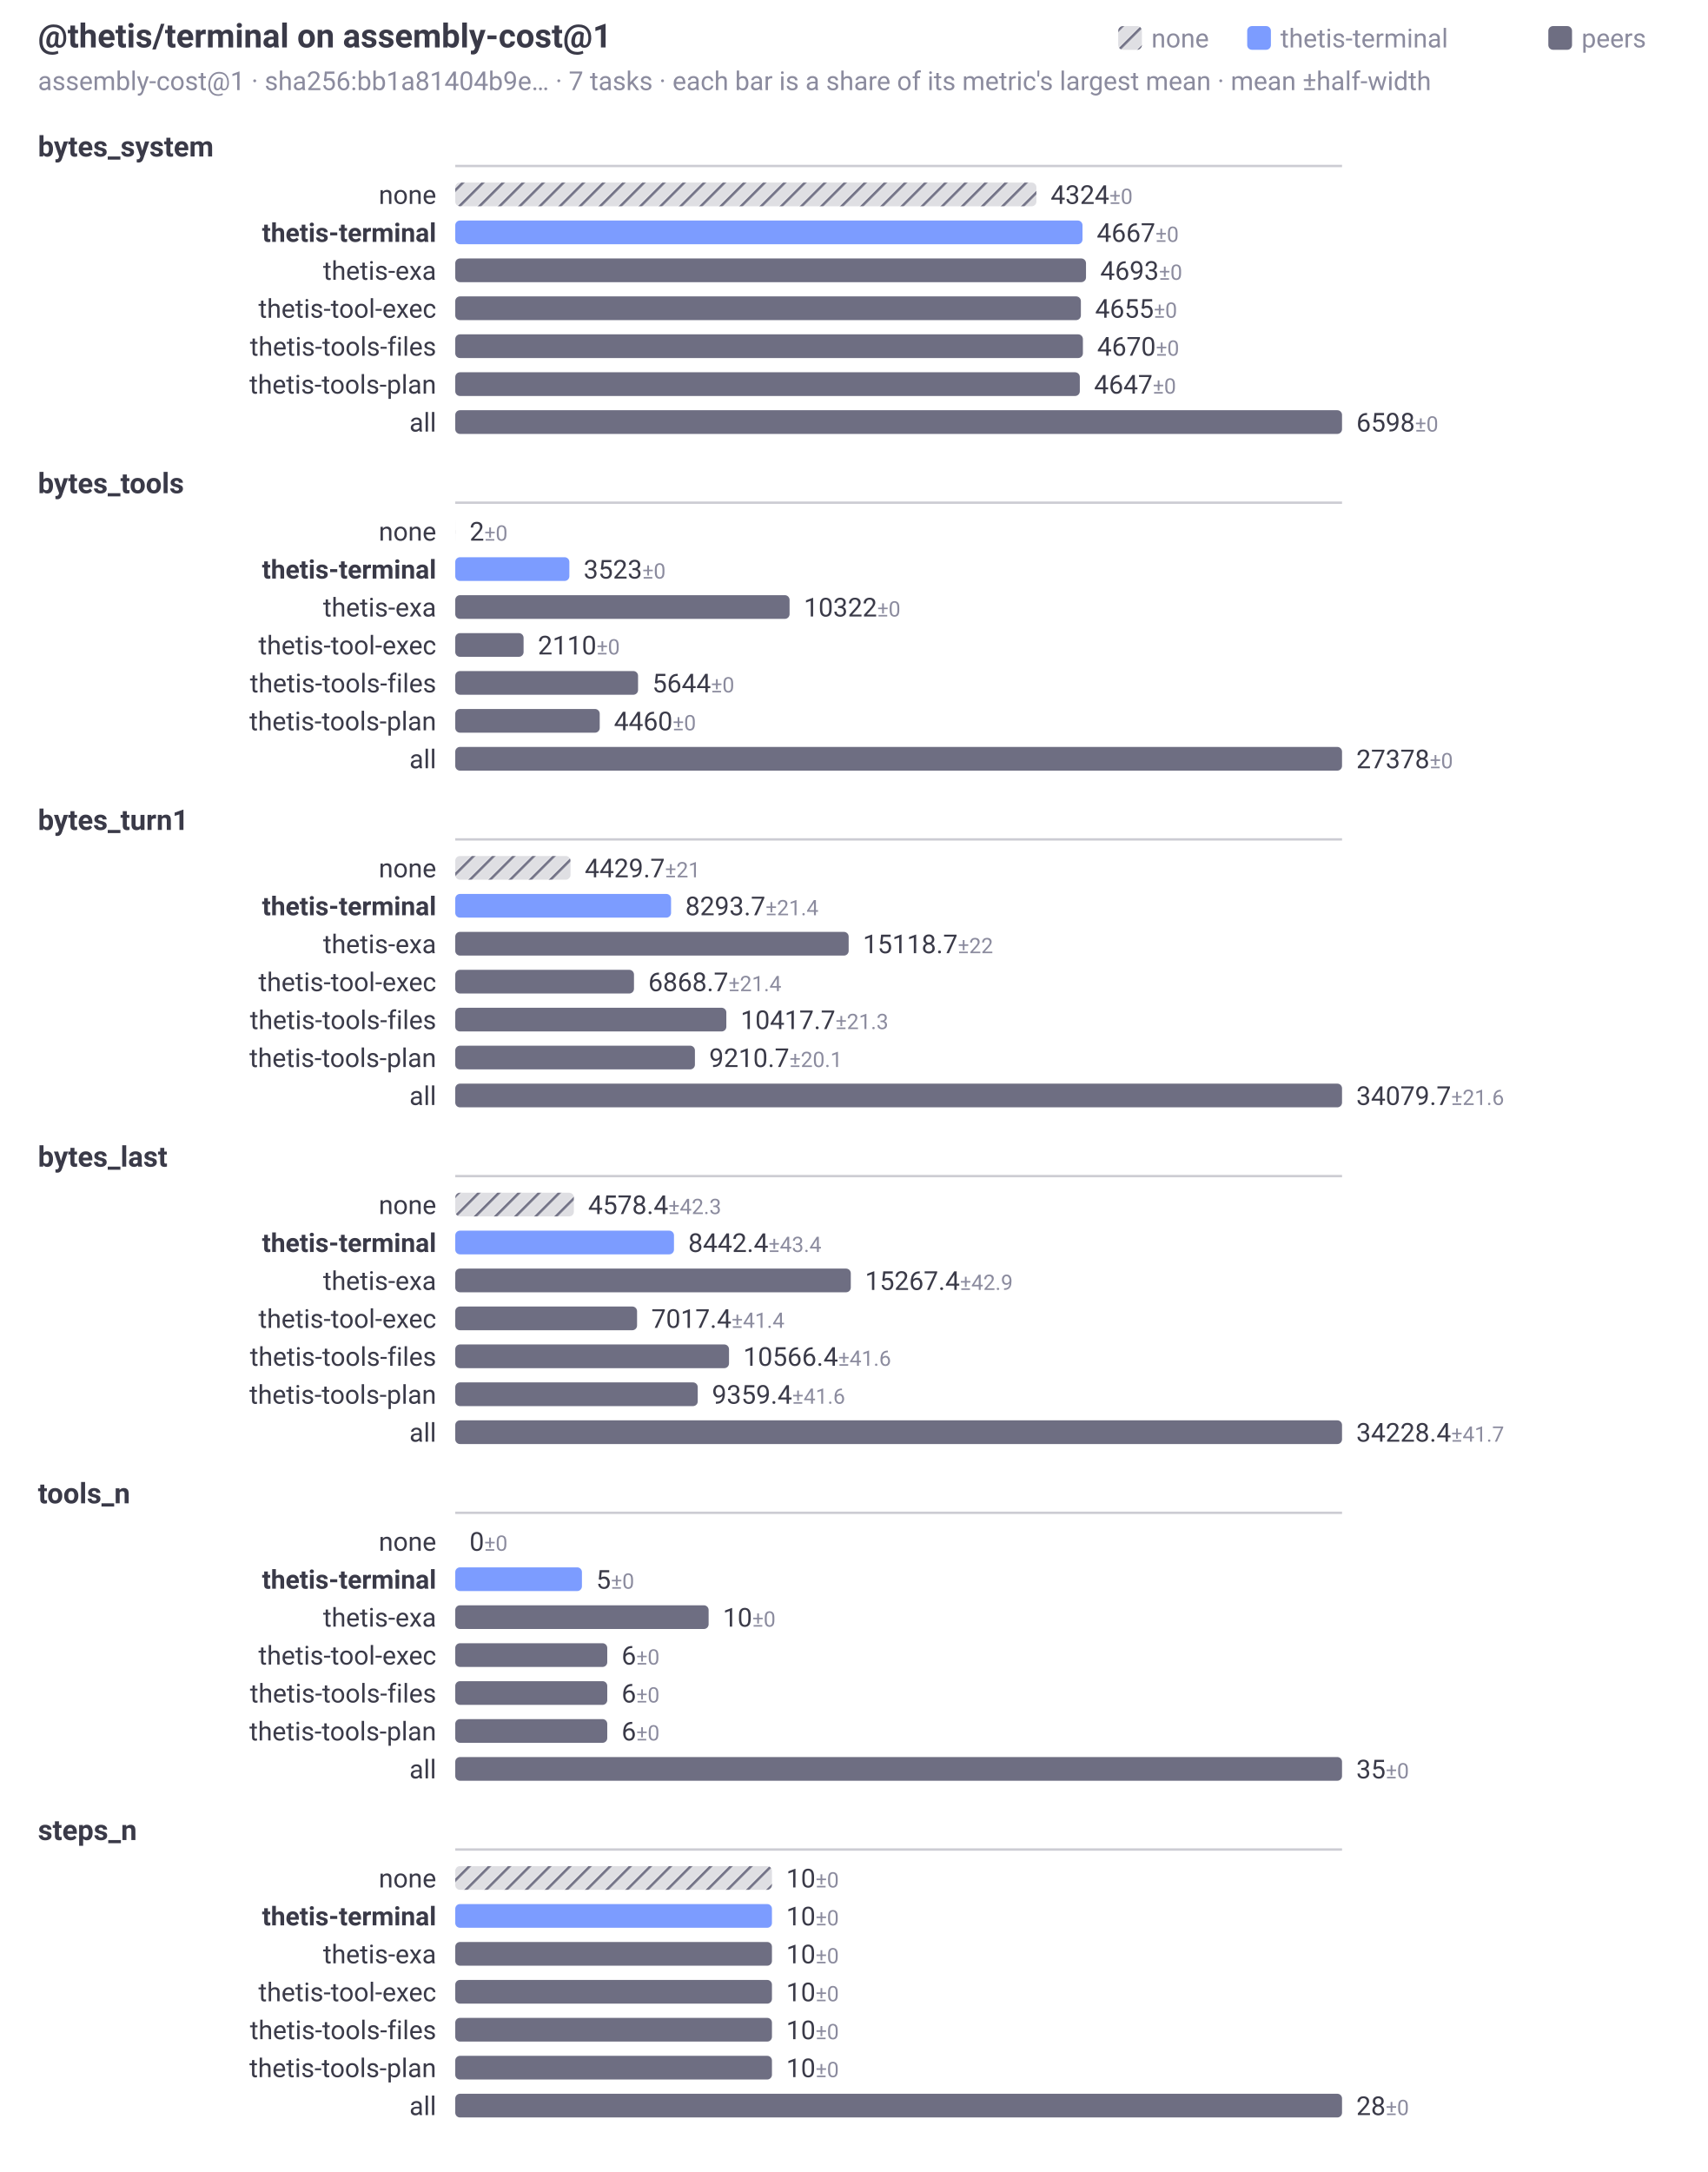
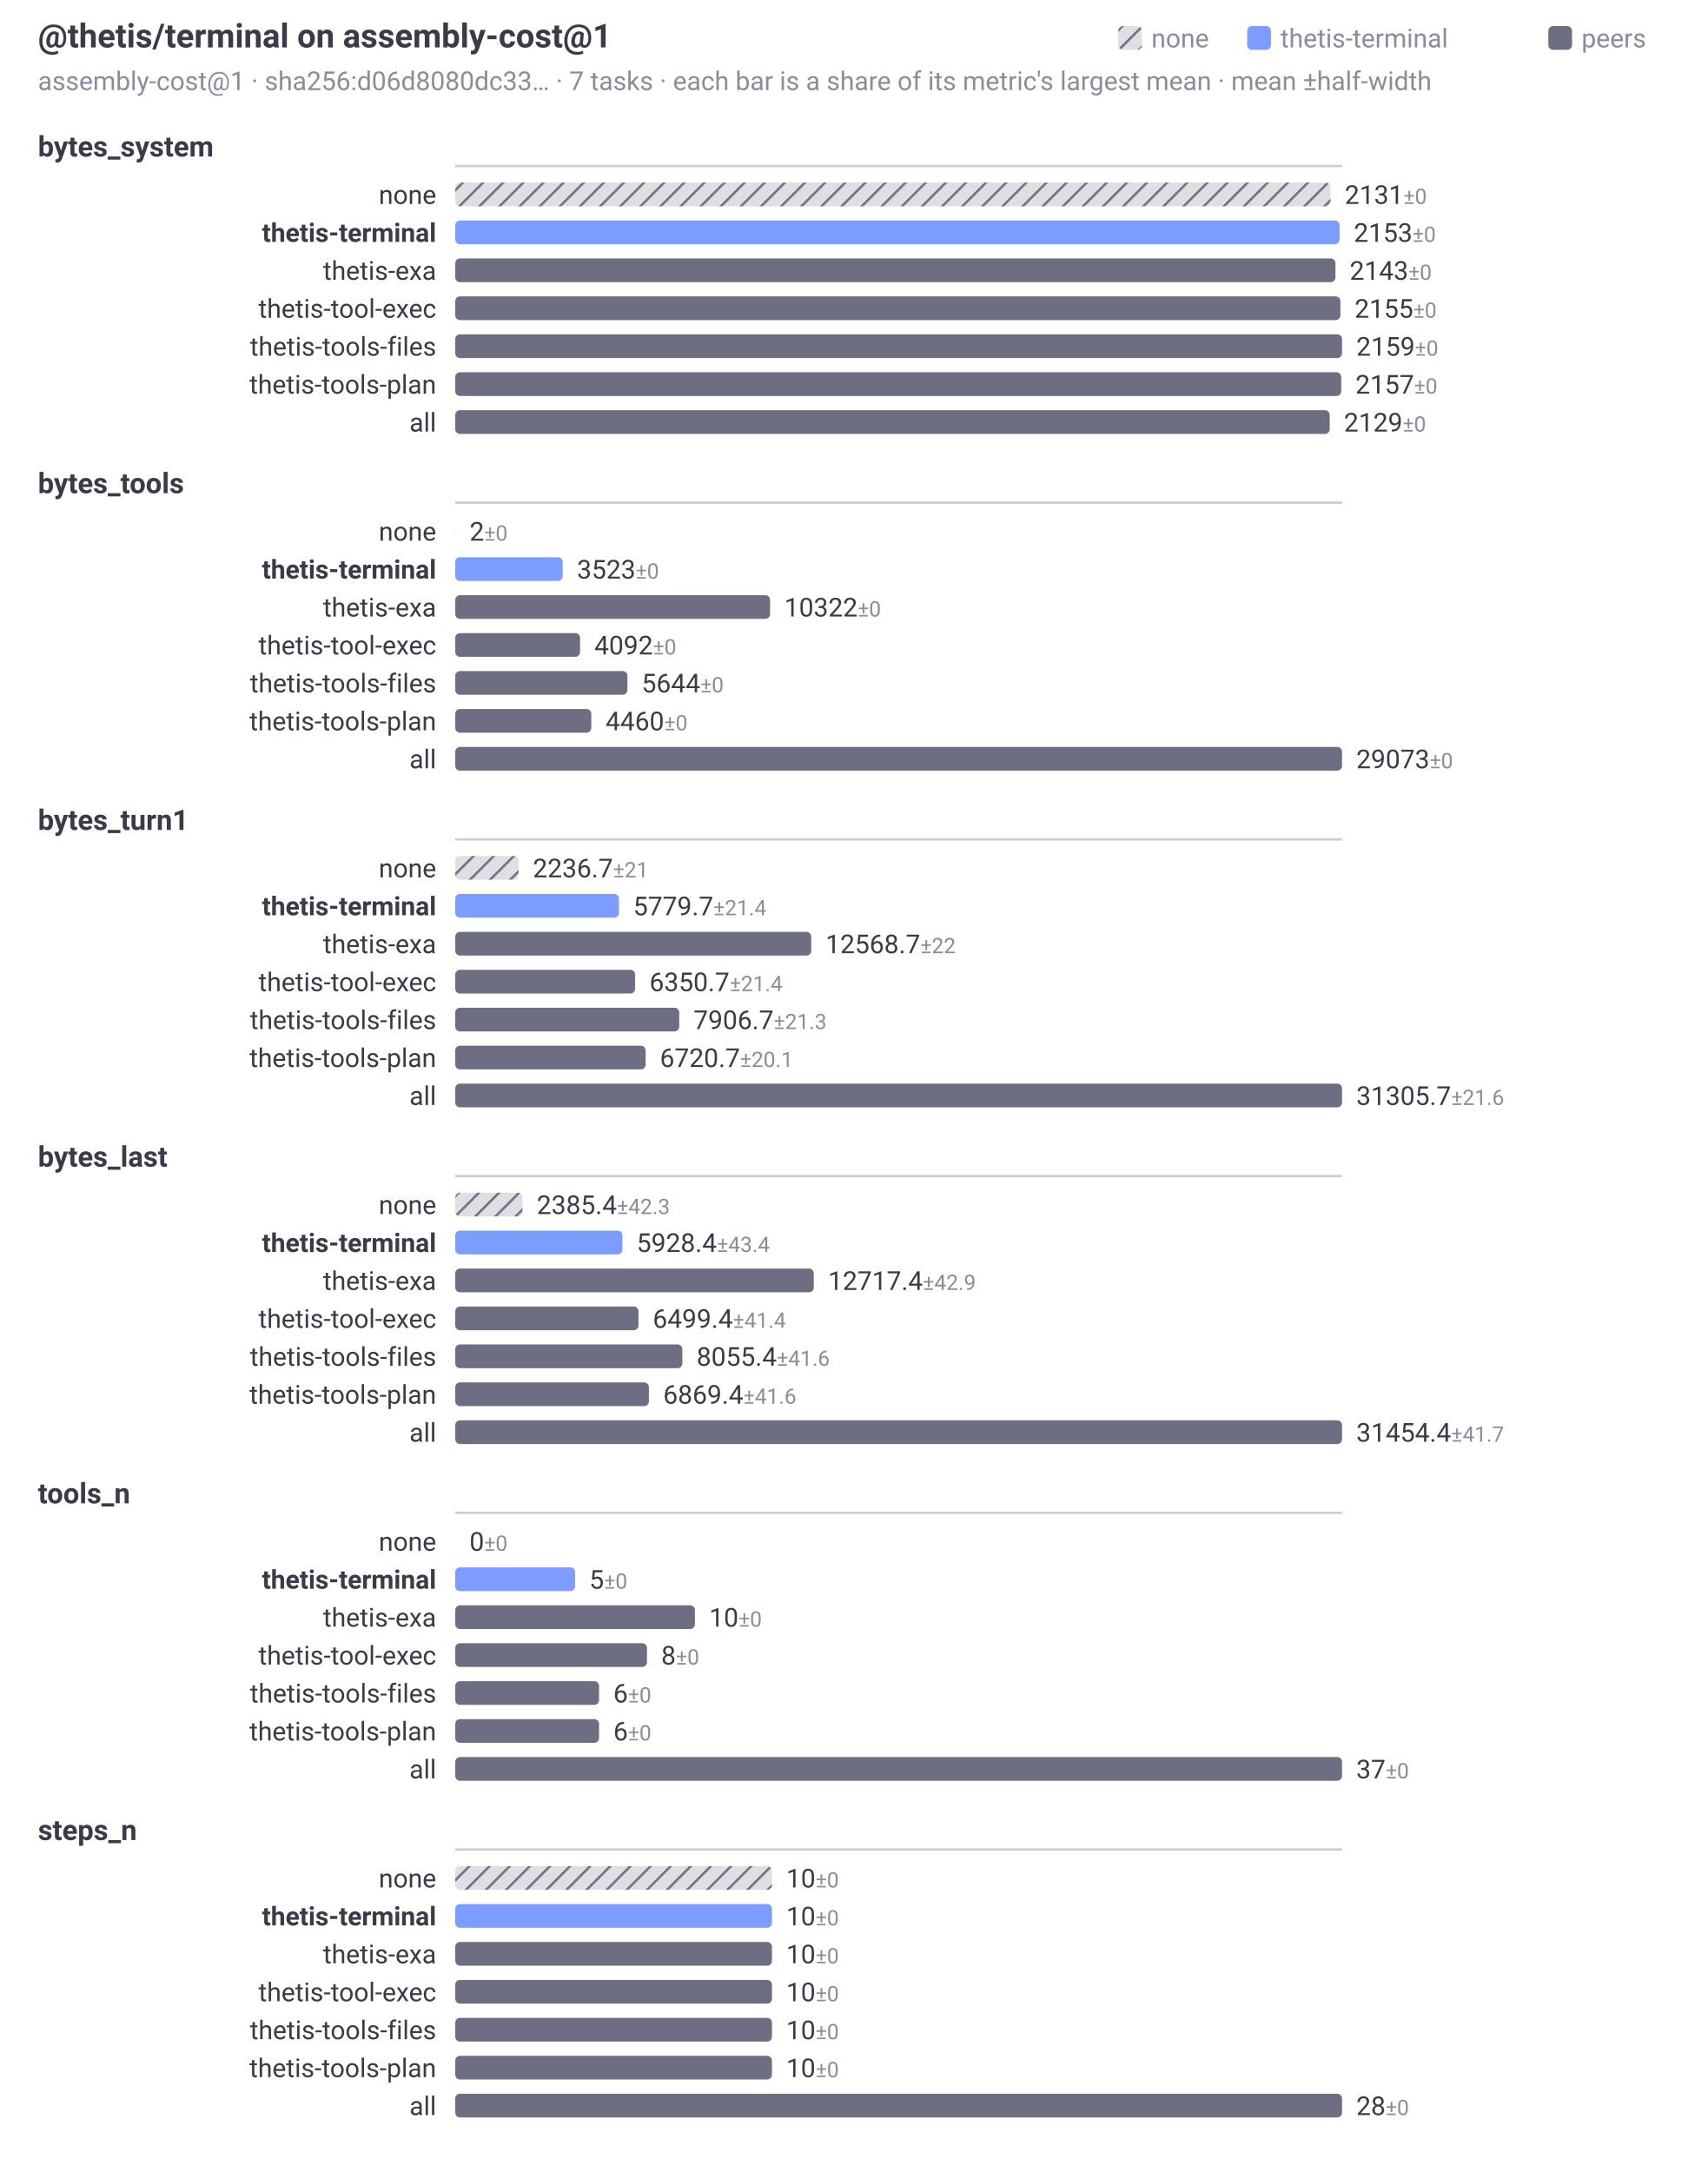
<svg xmlns="http://www.w3.org/2000/svg" width="720" height="916" viewBox="0 0 720 916" role="img" aria-labelledby="t d" font-family="system-ui, -apple-system, Segoe UI, Roboto, sans-serif">
  <style>.t{fill:#3a3a48}.f{fill:#8b8b9e}@media (prefers-color-scheme:dark){.t{fill:#d2d2dc}.f{fill:#9a9aae}}</style>
  <defs>
    <pattern id="hatch" width="6" height="6" patternUnits="userSpaceOnUse" patternTransform="rotate(45)">
      <rect width="6" height="6" fill="#6e6e82" fill-opacity="0.22" />
      <line x1="0" y1="0" x2="0" y2="6" stroke="#6e6e82" stroke-width="2" />
    </pattern>
  </defs>
  <text class="t" x="16" y="20" font-size="14" font-weight="600">@thetis/terminal on assembly-cost@1</text>
-   <text class="f" x="16" y="38" font-size="11">assembly-cost@1 · sha256:bb1a81404b9e… · 7 tasks · each bar is a share of its metric's largest mean · mean ±half-width</text>
+   <text class="f" x="16" y="38" font-size="11">assembly-cost@1 · sha256:d06d8080dc33… · 7 tasks · each bar is a share of its metric's largest mean · mean ±half-width</text>
  <rect x="653" y="11" width="10" height="10" rx="2" fill="#6e6e82" />
  <text class="f" x="667" y="20" font-size="11">peers</text>
  <rect x="526" y="11" width="10" height="10" rx="2" fill="#7c9cff" />
  <text class="f" x="540" y="20" font-size="11">thetis-terminal</text>
  <rect x="471.6" y="11" width="10" height="10" rx="2" fill="url(#hatch)" />
  <text class="f" x="485.6" y="20" font-size="11">none</text>
  <text class="t" x="16" y="66" font-size="12" font-weight="600">bytes_system</text>
  <line x1="192" y1="70" x2="566" y2="70" stroke="#6e6e82" stroke-opacity="0.35" stroke-width="1" />
  <text class="t" x="184" y="86" font-size="11" text-anchor="end">none</text>
-   <rect x="192" y="77" width="245.1" height="10" rx="2" fill="url(#hatch)" />
-   <text class="t" x="443.1" y="86" font-size="11">4324<tspan class="f" font-size="9"> ±0</tspan>
+   <rect x="192" y="77" width="369.15" height="10" rx="2" fill="url(#hatch)" />
+   <text class="t" x="567.15" y="86" font-size="11">2131<tspan class="f" font-size="9"> ±0</tspan>
  </text>
  <text class="t" x="184" y="102" font-size="11" text-anchor="end" font-weight="600">thetis-terminal</text>
-   <rect x="192" y="93" width="264.54" height="10" rx="2" fill="#7c9cff" />
-   <text class="t" x="462.54" y="102" font-size="11">4667<tspan class="f" font-size="9"> ±0</tspan>
+   <rect x="192" y="93" width="372.96" height="10" rx="2" fill="#7c9cff" />
+   <text class="t" x="570.96" y="102" font-size="11">2153<tspan class="f" font-size="9"> ±0</tspan>
  </text>
  <text class="t" x="184" y="118" font-size="11" text-anchor="end">thetis-exa</text>
-   <rect x="192" y="109" width="266.02" height="10" rx="2" fill="#6e6e82" />
-   <text class="t" x="464.02" y="118" font-size="11">4693<tspan class="f" font-size="9"> ±0</tspan>
+   <rect x="192" y="109" width="371.23" height="10" rx="2" fill="#6e6e82" />
+   <text class="t" x="569.23" y="118" font-size="11">2143<tspan class="f" font-size="9"> ±0</tspan>
  </text>
  <text class="t" x="184" y="134" font-size="11" text-anchor="end">thetis-tool-exec</text>
-   <rect x="192" y="125" width="263.86" height="10" rx="2" fill="#6e6e82" />
-   <text class="t" x="461.86" y="134" font-size="11">4655<tspan class="f" font-size="9"> ±0</tspan>
+   <rect x="192" y="125" width="373.31" height="10" rx="2" fill="#6e6e82" />
+   <text class="t" x="571.31" y="134" font-size="11">2155<tspan class="f" font-size="9"> ±0</tspan>
  </text>
  <text class="t" x="184" y="150" font-size="11" text-anchor="end">thetis-tools-files</text>
-   <rect x="192" y="141" width="264.71" height="10" rx="2" fill="#6e6e82" />
-   <text class="t" x="462.71" y="150" font-size="11">4670<tspan class="f" font-size="9"> ±0</tspan>
+   <rect x="192" y="141" width="374" height="10" rx="2" fill="#6e6e82" />
+   <text class="t" x="572" y="150" font-size="11">2159<tspan class="f" font-size="9"> ±0</tspan>
  </text>
  <text class="t" x="184" y="166" font-size="11" text-anchor="end">thetis-tools-plan</text>
-   <rect x="192" y="157" width="263.41" height="10" rx="2" fill="#6e6e82" />
-   <text class="t" x="461.41" y="166" font-size="11">4647<tspan class="f" font-size="9"> ±0</tspan>
+   <rect x="192" y="157" width="373.65" height="10" rx="2" fill="#6e6e82" />
+   <text class="t" x="571.65" y="166" font-size="11">2157<tspan class="f" font-size="9"> ±0</tspan>
  </text>
  <text class="t" x="184" y="182" font-size="11" text-anchor="end">all</text>
-   <rect x="192" y="173" width="374" height="10" rx="2" fill="#6e6e82" />
-   <text class="t" x="572" y="182" font-size="11">6598<tspan class="f" font-size="9"> ±0</tspan>
+   <rect x="192" y="173" width="368.8" height="10" rx="2" fill="#6e6e82" />
+   <text class="t" x="566.8" y="182" font-size="11">2129<tspan class="f" font-size="9"> ±0</tspan>
  </text>
  <text class="t" x="16" y="208" font-size="12" font-weight="600">bytes_tools</text>
  <line x1="192" y1="212" x2="566" y2="212" stroke="#6e6e82" stroke-opacity="0.35" stroke-width="1" />
  <text class="t" x="184" y="228" font-size="11" text-anchor="end">none</text>
  <rect x="192" y="219" width="0.03" height="10" rx="2" fill="url(#hatch)" />
  <text class="t" x="198.03" y="228" font-size="11">2<tspan class="f" font-size="9"> ±0</tspan>
  </text>
  <text class="t" x="184" y="244" font-size="11" text-anchor="end" font-weight="600">thetis-terminal</text>
-   <rect x="192" y="235" width="48.13" height="10" rx="2" fill="#7c9cff" />
-   <text class="t" x="246.13" y="244" font-size="11">3523<tspan class="f" font-size="9"> ±0</tspan>
+   <rect x="192" y="235" width="45.32" height="10" rx="2" fill="#7c9cff" />
+   <text class="t" x="243.32" y="244" font-size="11">3523<tspan class="f" font-size="9"> ±0</tspan>
  </text>
  <text class="t" x="184" y="260" font-size="11" text-anchor="end">thetis-exa</text>
-   <rect x="192" y="251" width="141" height="10" rx="2" fill="#6e6e82" />
-   <text class="t" x="339" y="260" font-size="11">10322<tspan class="f" font-size="9"> ±0</tspan>
+   <rect x="192" y="251" width="132.78" height="10" rx="2" fill="#6e6e82" />
+   <text class="t" x="330.78" y="260" font-size="11">10322<tspan class="f" font-size="9"> ±0</tspan>
  </text>
  <text class="t" x="184" y="276" font-size="11" text-anchor="end">thetis-tool-exec</text>
-   <rect x="192" y="267" width="28.82" height="10" rx="2" fill="#6e6e82" />
-   <text class="t" x="226.82" y="276" font-size="11">2110<tspan class="f" font-size="9"> ±0</tspan>
+   <rect x="192" y="267" width="52.64" height="10" rx="2" fill="#6e6e82" />
+   <text class="t" x="250.64" y="276" font-size="11">4092<tspan class="f" font-size="9"> ±0</tspan>
  </text>
  <text class="t" x="184" y="292" font-size="11" text-anchor="end">thetis-tools-files</text>
-   <rect x="192" y="283" width="77.1" height="10" rx="2" fill="#6e6e82" />
-   <text class="t" x="275.1" y="292" font-size="11">5644<tspan class="f" font-size="9"> ±0</tspan>
+   <rect x="192" y="283" width="72.61" height="10" rx="2" fill="#6e6e82" />
+   <text class="t" x="270.61" y="292" font-size="11">5644<tspan class="f" font-size="9"> ±0</tspan>
  </text>
  <text class="t" x="184" y="308" font-size="11" text-anchor="end">thetis-tools-plan</text>
-   <rect x="192" y="299" width="60.93" height="10" rx="2" fill="#6e6e82" />
-   <text class="t" x="258.93" y="308" font-size="11">4460<tspan class="f" font-size="9"> ±0</tspan>
+   <rect x="192" y="299" width="57.37" height="10" rx="2" fill="#6e6e82" />
+   <text class="t" x="255.37" y="308" font-size="11">4460<tspan class="f" font-size="9"> ±0</tspan>
  </text>
  <text class="t" x="184" y="324" font-size="11" text-anchor="end">all</text>
  <rect x="192" y="315" width="374" height="10" rx="2" fill="#6e6e82" />
-   <text class="t" x="572" y="324" font-size="11">27378<tspan class="f" font-size="9"> ±0</tspan>
+   <text class="t" x="572" y="324" font-size="11">29073<tspan class="f" font-size="9"> ±0</tspan>
  </text>
  <text class="t" x="16" y="350" font-size="12" font-weight="600">bytes_turn1</text>
  <line x1="192" y1="354" x2="566" y2="354" stroke="#6e6e82" stroke-opacity="0.35" stroke-width="1" />
  <text class="t" x="184" y="370" font-size="11" text-anchor="end">none</text>
-   <rect x="192" y="361" width="48.61" height="10" rx="2" fill="url(#hatch)" />
-   <text class="t" x="246.61" y="370" font-size="11">4429.7<tspan class="f" font-size="9"> ±21</tspan>
+   <rect x="192" y="361" width="26.72" height="10" rx="2" fill="url(#hatch)" />
+   <text class="t" x="224.72" y="370" font-size="11">2236.7<tspan class="f" font-size="9"> ±21</tspan>
  </text>
  <text class="t" x="184" y="386" font-size="11" text-anchor="end" font-weight="600">thetis-terminal</text>
-   <rect x="192" y="377" width="91.02" height="10" rx="2" fill="#7c9cff" />
-   <text class="t" x="289.02" y="386" font-size="11">8293.7<tspan class="f" font-size="9"> ±21.4</tspan>
+   <rect x="192" y="377" width="69.05" height="10" rx="2" fill="#7c9cff" />
+   <text class="t" x="267.05" y="386" font-size="11">5779.7<tspan class="f" font-size="9"> ±21.4</tspan>
  </text>
  <text class="t" x="184" y="402" font-size="11" text-anchor="end">thetis-exa</text>
-   <rect x="192" y="393" width="165.92" height="10" rx="2" fill="#6e6e82" />
-   <text class="t" x="363.92" y="402" font-size="11">15118.7<tspan class="f" font-size="9"> ±22</tspan>
+   <rect x="192" y="393" width="150.15" height="10" rx="2" fill="#6e6e82" />
+   <text class="t" x="348.15" y="402" font-size="11">12568.7<tspan class="f" font-size="9"> ±22</tspan>
  </text>
  <text class="t" x="184" y="418" font-size="11" text-anchor="end">thetis-tool-exec</text>
-   <rect x="192" y="409" width="75.38" height="10" rx="2" fill="#6e6e82" />
-   <text class="t" x="273.38" y="418" font-size="11">6868.7<tspan class="f" font-size="9"> ±21.4</tspan>
+   <rect x="192" y="409" width="75.87" height="10" rx="2" fill="#6e6e82" />
+   <text class="t" x="273.87" y="418" font-size="11">6350.7<tspan class="f" font-size="9"> ±21.4</tspan>
  </text>
  <text class="t" x="184" y="434" font-size="11" text-anchor="end">thetis-tools-files</text>
-   <rect x="192" y="425" width="114.33" height="10" rx="2" fill="#6e6e82" />
-   <text class="t" x="312.33" y="434" font-size="11">10417.7<tspan class="f" font-size="9"> ±21.3</tspan>
+   <rect x="192" y="425" width="94.46" height="10" rx="2" fill="#6e6e82" />
+   <text class="t" x="292.46" y="434" font-size="11">7906.7<tspan class="f" font-size="9"> ±21.3</tspan>
  </text>
  <text class="t" x="184" y="450" font-size="11" text-anchor="end">thetis-tools-plan</text>
-   <rect x="192" y="441" width="101.08" height="10" rx="2" fill="#6e6e82" />
-   <text class="t" x="299.08" y="450" font-size="11">9210.7<tspan class="f" font-size="9"> ±20.1</tspan>
+   <rect x="192" y="441" width="80.29" height="10" rx="2" fill="#6e6e82" />
+   <text class="t" x="278.29" y="450" font-size="11">6720.7<tspan class="f" font-size="9"> ±20.1</tspan>
  </text>
  <text class="t" x="184" y="466" font-size="11" text-anchor="end">all</text>
  <rect x="192" y="457" width="374" height="10" rx="2" fill="#6e6e82" />
-   <text class="t" x="572" y="466" font-size="11">34079.7<tspan class="f" font-size="9"> ±21.6</tspan>
+   <text class="t" x="572" y="466" font-size="11">31305.7<tspan class="f" font-size="9"> ±21.6</tspan>
  </text>
  <text class="t" x="16" y="492" font-size="12" font-weight="600">bytes_last</text>
  <line x1="192" y1="496" x2="566" y2="496" stroke="#6e6e82" stroke-opacity="0.35" stroke-width="1" />
  <text class="t" x="184" y="512" font-size="11" text-anchor="end">none</text>
-   <rect x="192" y="503" width="50.03" height="10" rx="2" fill="url(#hatch)" />
-   <text class="t" x="248.03" y="512" font-size="11">4578.4<tspan class="f" font-size="9"> ±42.3</tspan>
+   <rect x="192" y="503" width="28.36" height="10" rx="2" fill="url(#hatch)" />
+   <text class="t" x="226.36" y="512" font-size="11">2385.4<tspan class="f" font-size="9"> ±42.3</tspan>
  </text>
  <text class="t" x="184" y="528" font-size="11" text-anchor="end" font-weight="600">thetis-terminal</text>
-   <rect x="192" y="519" width="92.25" height="10" rx="2" fill="#7c9cff" />
-   <text class="t" x="290.25" y="528" font-size="11">8442.4<tspan class="f" font-size="9"> ±43.4</tspan>
+   <rect x="192" y="519" width="70.49" height="10" rx="2" fill="#7c9cff" />
+   <text class="t" x="268.49" y="528" font-size="11">5928.4<tspan class="f" font-size="9"> ±43.4</tspan>
  </text>
  <text class="t" x="184" y="544" font-size="11" text-anchor="end">thetis-exa</text>
-   <rect x="192" y="535" width="166.82" height="10" rx="2" fill="#6e6e82" />
-   <text class="t" x="364.82" y="544" font-size="11">15267.4<tspan class="f" font-size="9"> ±42.9</tspan>
+   <rect x="192" y="535" width="151.21" height="10" rx="2" fill="#6e6e82" />
+   <text class="t" x="349.21" y="544" font-size="11">12717.4<tspan class="f" font-size="9"> ±42.9</tspan>
  </text>
  <text class="t" x="184" y="560" font-size="11" text-anchor="end">thetis-tool-exec</text>
-   <rect x="192" y="551" width="76.68" height="10" rx="2" fill="#6e6e82" />
-   <text class="t" x="274.68" y="560" font-size="11">7017.4<tspan class="f" font-size="9"> ±41.4</tspan>
+   <rect x="192" y="551" width="77.28" height="10" rx="2" fill="#6e6e82" />
+   <text class="t" x="275.28" y="560" font-size="11">6499.4<tspan class="f" font-size="9"> ±41.4</tspan>
  </text>
  <text class="t" x="184" y="576" font-size="11" text-anchor="end">thetis-tools-files</text>
-   <rect x="192" y="567" width="115.46" height="10" rx="2" fill="#6e6e82" />
-   <text class="t" x="313.46" y="576" font-size="11">10566.4<tspan class="f" font-size="9"> ±41.6</tspan>
+   <rect x="192" y="567" width="95.78" height="10" rx="2" fill="#6e6e82" />
+   <text class="t" x="293.78" y="576" font-size="11">8055.4<tspan class="f" font-size="9"> ±41.6</tspan>
  </text>
  <text class="t" x="184" y="592" font-size="11" text-anchor="end">thetis-tools-plan</text>
-   <rect x="192" y="583" width="102.27" height="10" rx="2" fill="#6e6e82" />
-   <text class="t" x="300.27" y="592" font-size="11">9359.4<tspan class="f" font-size="9"> ±41.6</tspan>
+   <rect x="192" y="583" width="81.68" height="10" rx="2" fill="#6e6e82" />
+   <text class="t" x="279.68" y="592" font-size="11">6869.4<tspan class="f" font-size="9"> ±41.6</tspan>
  </text>
  <text class="t" x="184" y="608" font-size="11" text-anchor="end">all</text>
  <rect x="192" y="599" width="374" height="10" rx="2" fill="#6e6e82" />
-   <text class="t" x="572" y="608" font-size="11">34228.4<tspan class="f" font-size="9"> ±41.7</tspan>
+   <text class="t" x="572" y="608" font-size="11">31454.4<tspan class="f" font-size="9"> ±41.7</tspan>
  </text>
  <text class="t" x="16" y="634" font-size="12" font-weight="600">tools_n</text>
  <line x1="192" y1="638" x2="566" y2="638" stroke="#6e6e82" stroke-opacity="0.35" stroke-width="1" />
  <text class="t" x="184" y="654" font-size="11" text-anchor="end">none</text>
  <rect x="192" y="645" width="0" height="10" rx="2" fill="url(#hatch)" />
  <text class="t" x="198" y="654" font-size="11">0<tspan class="f" font-size="9"> ±0</tspan>
  </text>
  <text class="t" x="184" y="670" font-size="11" text-anchor="end" font-weight="600">thetis-terminal</text>
-   <rect x="192" y="661" width="53.43" height="10" rx="2" fill="#7c9cff" />
-   <text class="t" x="251.43" y="670" font-size="11">5<tspan class="f" font-size="9"> ±0</tspan>
+   <rect x="192" y="661" width="50.54" height="10" rx="2" fill="#7c9cff" />
+   <text class="t" x="248.54" y="670" font-size="11">5<tspan class="f" font-size="9"> ±0</tspan>
  </text>
  <text class="t" x="184" y="686" font-size="11" text-anchor="end">thetis-exa</text>
-   <rect x="192" y="677" width="106.86" height="10" rx="2" fill="#6e6e82" />
-   <text class="t" x="304.86" y="686" font-size="11">10<tspan class="f" font-size="9"> ±0</tspan>
+   <rect x="192" y="677" width="101.08" height="10" rx="2" fill="#6e6e82" />
+   <text class="t" x="299.08" y="686" font-size="11">10<tspan class="f" font-size="9"> ±0</tspan>
  </text>
  <text class="t" x="184" y="702" font-size="11" text-anchor="end">thetis-tool-exec</text>
-   <rect x="192" y="693" width="64.11" height="10" rx="2" fill="#6e6e82" />
-   <text class="t" x="262.11" y="702" font-size="11">6<tspan class="f" font-size="9"> ±0</tspan>
+   <rect x="192" y="693" width="80.86" height="10" rx="2" fill="#6e6e82" />
+   <text class="t" x="278.86" y="702" font-size="11">8<tspan class="f" font-size="9"> ±0</tspan>
  </text>
  <text class="t" x="184" y="718" font-size="11" text-anchor="end">thetis-tools-files</text>
-   <rect x="192" y="709" width="64.11" height="10" rx="2" fill="#6e6e82" />
-   <text class="t" x="262.11" y="718" font-size="11">6<tspan class="f" font-size="9"> ±0</tspan>
+   <rect x="192" y="709" width="60.65" height="10" rx="2" fill="#6e6e82" />
+   <text class="t" x="258.65" y="718" font-size="11">6<tspan class="f" font-size="9"> ±0</tspan>
  </text>
  <text class="t" x="184" y="734" font-size="11" text-anchor="end">thetis-tools-plan</text>
-   <rect x="192" y="725" width="64.11" height="10" rx="2" fill="#6e6e82" />
-   <text class="t" x="262.11" y="734" font-size="11">6<tspan class="f" font-size="9"> ±0</tspan>
+   <rect x="192" y="725" width="60.65" height="10" rx="2" fill="#6e6e82" />
+   <text class="t" x="258.65" y="734" font-size="11">6<tspan class="f" font-size="9"> ±0</tspan>
  </text>
  <text class="t" x="184" y="750" font-size="11" text-anchor="end">all</text>
  <rect x="192" y="741" width="374" height="10" rx="2" fill="#6e6e82" />
-   <text class="t" x="572" y="750" font-size="11">35<tspan class="f" font-size="9"> ±0</tspan>
+   <text class="t" x="572" y="750" font-size="11">37<tspan class="f" font-size="9"> ±0</tspan>
  </text>
  <text class="t" x="16" y="776" font-size="12" font-weight="600">steps_n</text>
  <line x1="192" y1="780" x2="566" y2="780" stroke="#6e6e82" stroke-opacity="0.35" stroke-width="1" />
  <text class="t" x="184" y="796" font-size="11" text-anchor="end">none</text>
  <rect x="192" y="787" width="133.57" height="10" rx="2" fill="url(#hatch)" />
  <text class="t" x="331.57" y="796" font-size="11">10<tspan class="f" font-size="9"> ±0</tspan>
  </text>
  <text class="t" x="184" y="812" font-size="11" text-anchor="end" font-weight="600">thetis-terminal</text>
  <rect x="192" y="803" width="133.57" height="10" rx="2" fill="#7c9cff" />
  <text class="t" x="331.57" y="812" font-size="11">10<tspan class="f" font-size="9"> ±0</tspan>
  </text>
  <text class="t" x="184" y="828" font-size="11" text-anchor="end">thetis-exa</text>
  <rect x="192" y="819" width="133.57" height="10" rx="2" fill="#6e6e82" />
  <text class="t" x="331.57" y="828" font-size="11">10<tspan class="f" font-size="9"> ±0</tspan>
  </text>
  <text class="t" x="184" y="844" font-size="11" text-anchor="end">thetis-tool-exec</text>
  <rect x="192" y="835" width="133.57" height="10" rx="2" fill="#6e6e82" />
  <text class="t" x="331.57" y="844" font-size="11">10<tspan class="f" font-size="9"> ±0</tspan>
  </text>
  <text class="t" x="184" y="860" font-size="11" text-anchor="end">thetis-tools-files</text>
  <rect x="192" y="851" width="133.57" height="10" rx="2" fill="#6e6e82" />
  <text class="t" x="331.57" y="860" font-size="11">10<tspan class="f" font-size="9"> ±0</tspan>
  </text>
  <text class="t" x="184" y="876" font-size="11" text-anchor="end">thetis-tools-plan</text>
  <rect x="192" y="867" width="133.57" height="10" rx="2" fill="#6e6e82" />
  <text class="t" x="331.57" y="876" font-size="11">10<tspan class="f" font-size="9"> ±0</tspan>
  </text>
  <text class="t" x="184" y="892" font-size="11" text-anchor="end">all</text>
  <rect x="192" y="883" width="374" height="10" rx="2" fill="#6e6e82" />
  <text class="t" x="572" y="892" font-size="11">28<tspan class="f" font-size="9"> ±0</tspan>
  </text>
</svg>
